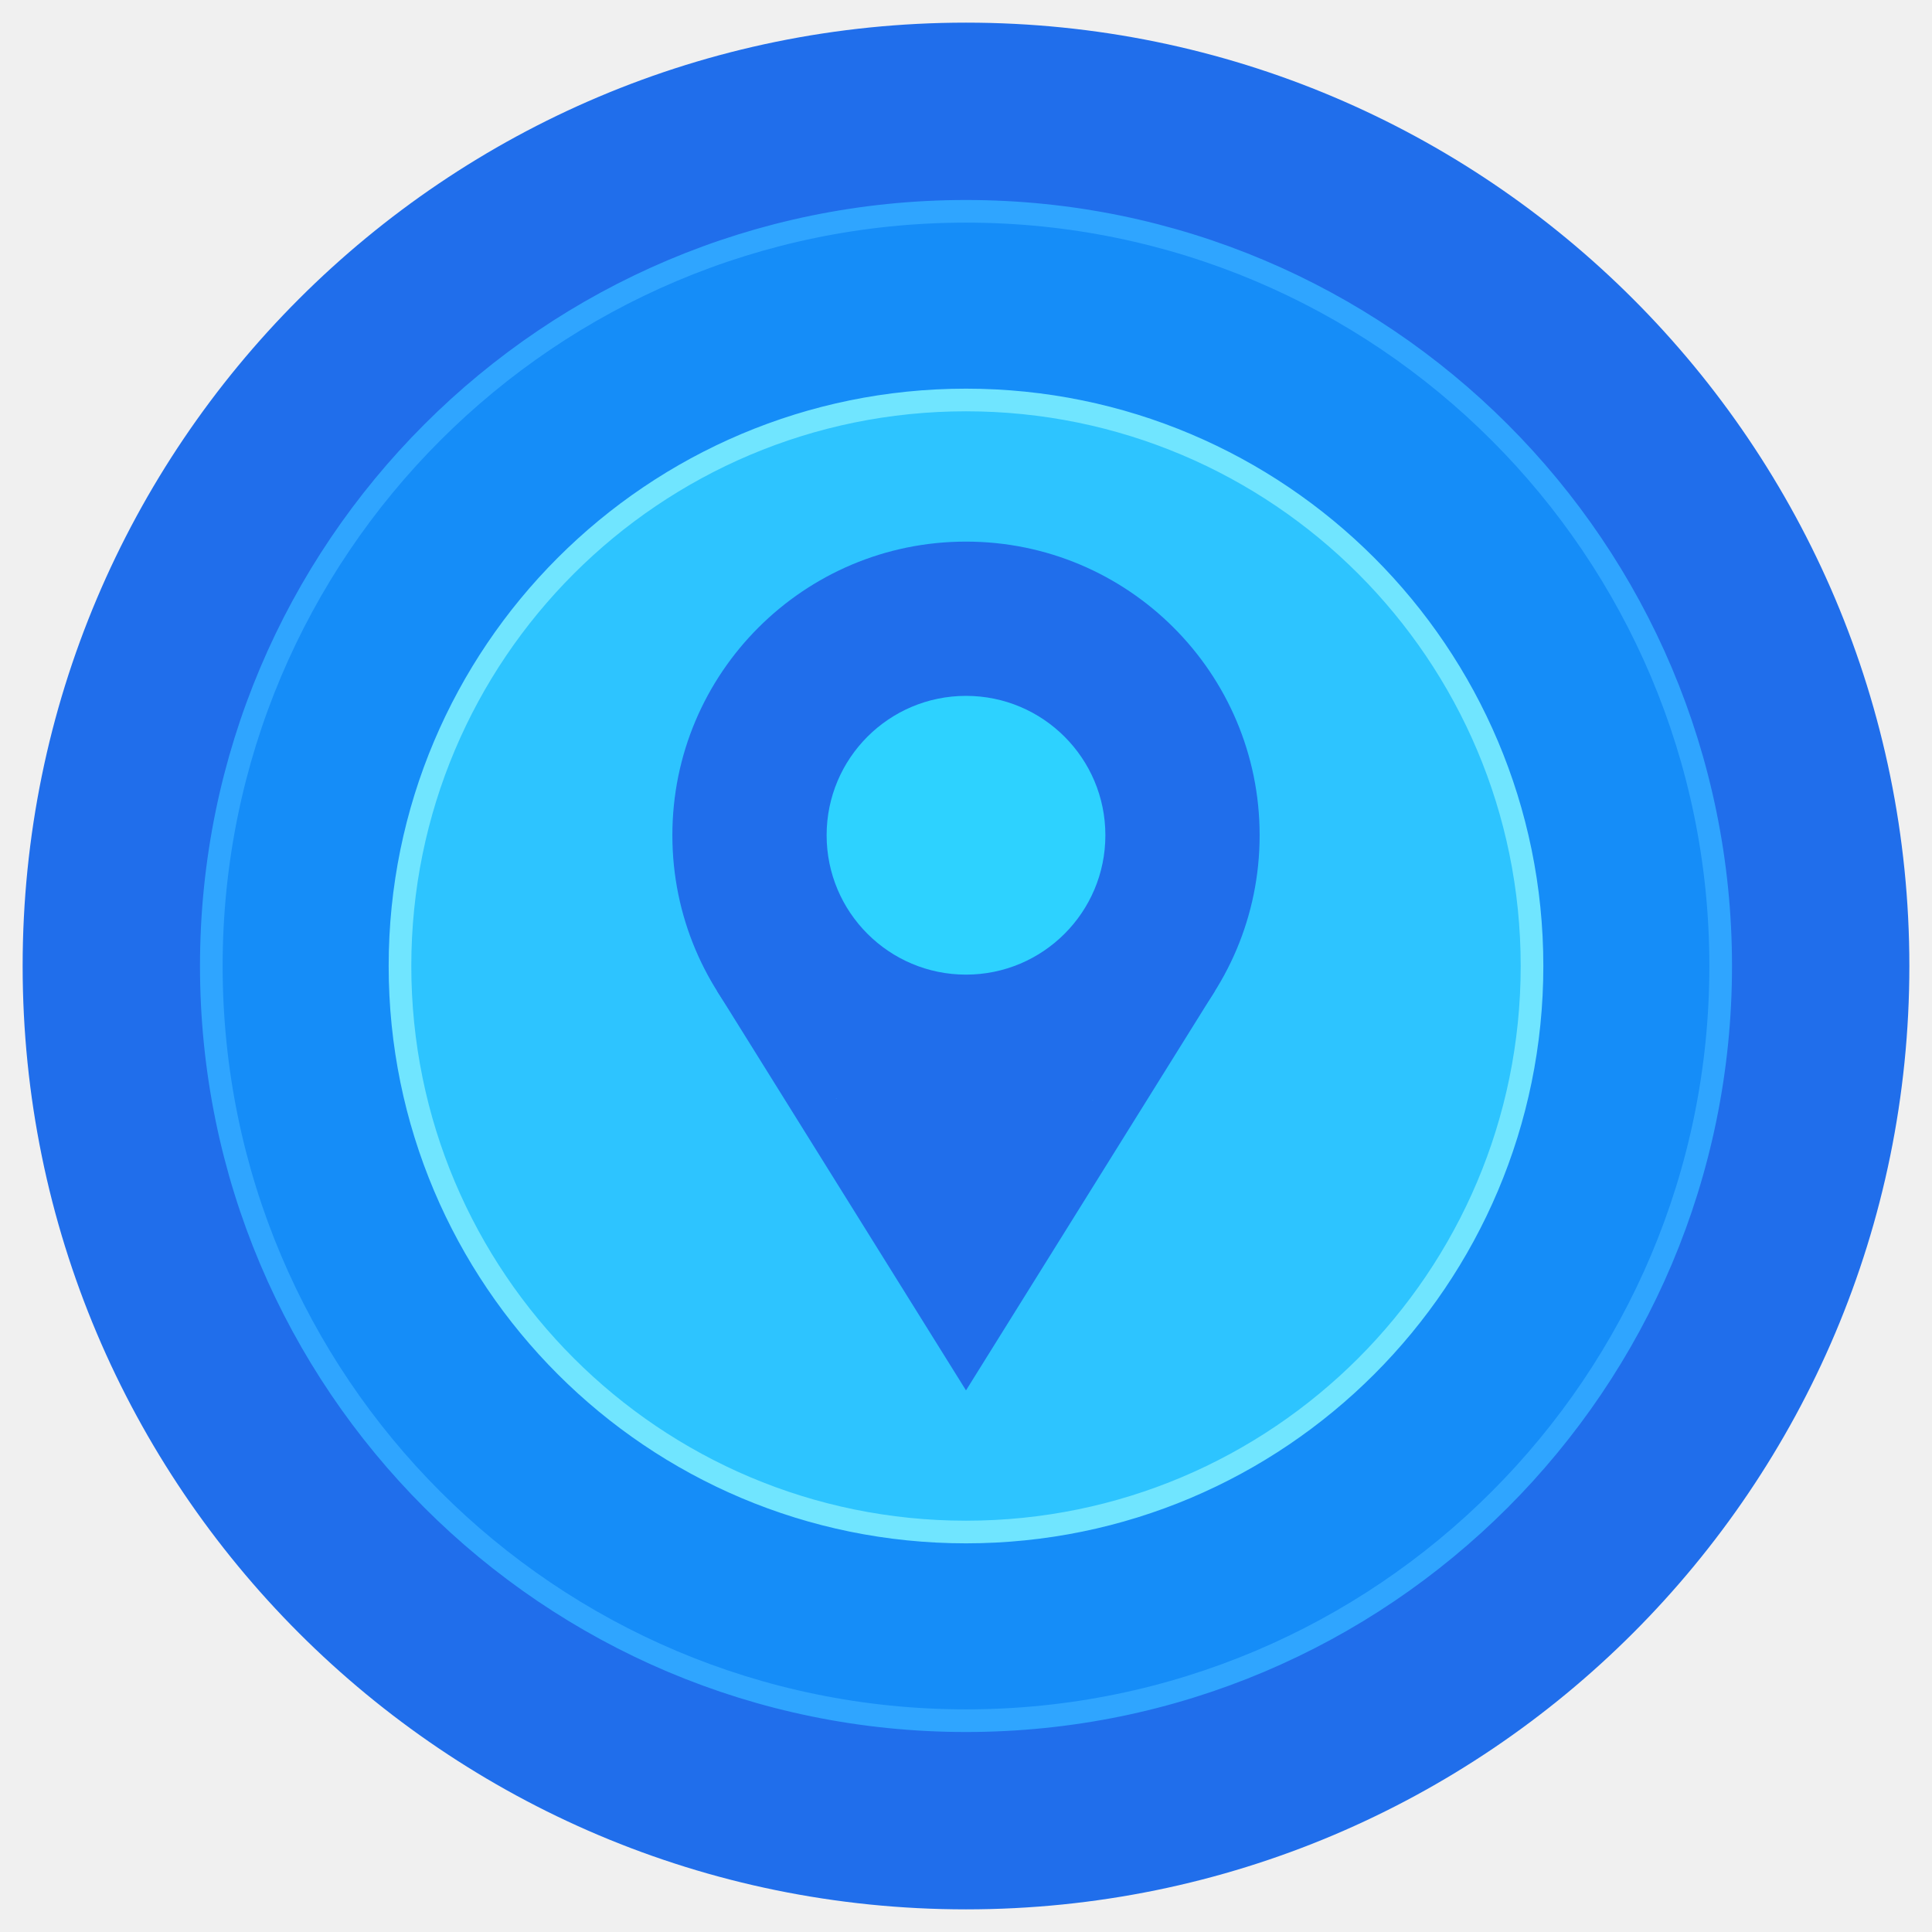
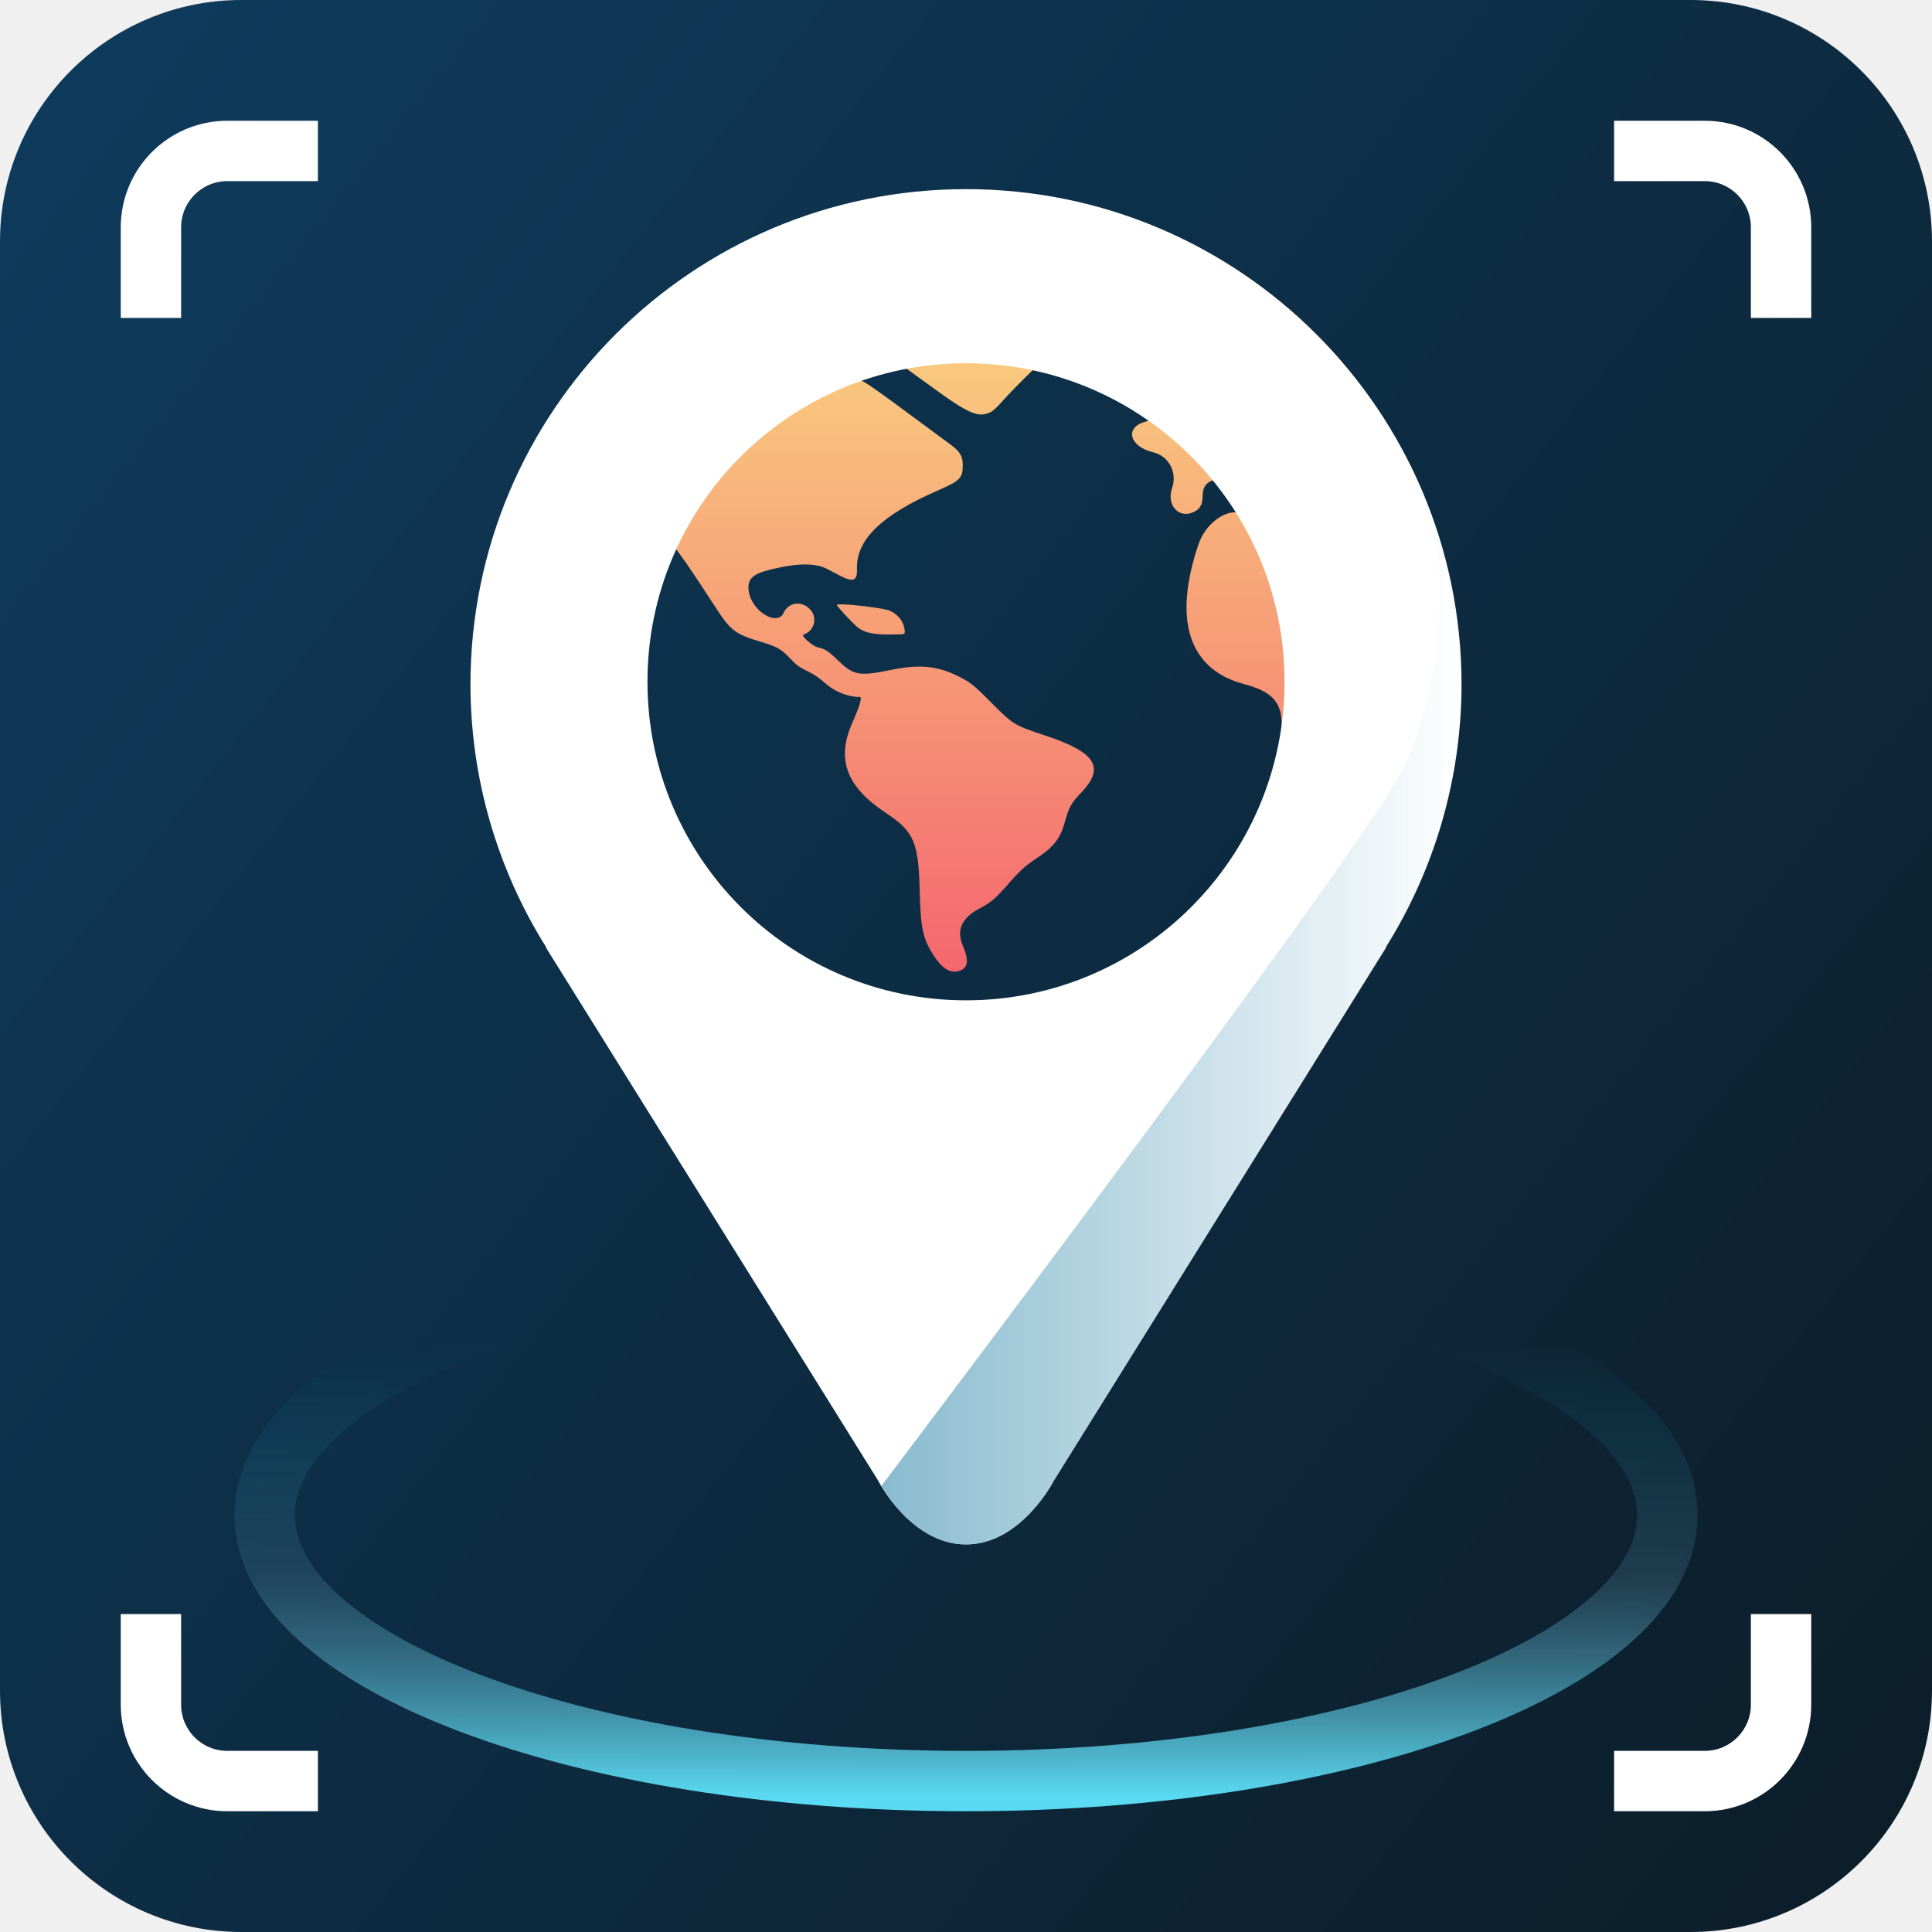
- <svg xmlns="http://www.w3.org/2000/svg" width="2048" height="2048" viewBox="0 0 512 512" version="1.1" id="svg1">
+ <svg xmlns="http://www.w3.org/2000/svg" xmlns:xlink="http://www.w3.org/1999/xlink" width="2048" height="2048" viewBox="0 0 512 512" version="1.1" id="svg1">
  <defs id="defs1">
-     </defs>
+     <linearGradient id="linearGradient9">
+       <stop style="stop-color:#89bbcf;stop-opacity:1;" offset="0" id="stop9" />
+       <stop style="stop-color:#89bbcf;stop-opacity:0;" offset="1" id="stop10" />
+     </linearGradient>
+     <linearGradient id="linearGradient5">
+       <stop style="stop-color:#f9cb7e;stop-opacity:1;" offset="0" id="stop6" />
+       <stop style="stop-color:#f4676f;stop-opacity:1;" offset="1" id="stop8" />
+     </linearGradient>
+     <rect x="337.006" y="2253.992" width="1829.62" height="411.428" id="rect2" />
+     <linearGradient id="linearGradient3">
+       <stop style="stop-color:#0ea2c0;stop-opacity:0;" offset="0.2" id="stop3" />
+       <stop style="stop-color:#4a7a90;stop-opacity:0.29;" offset="0.6" id="stop7" />
+       <stop style="stop-color:#5adbf3;stop-opacity:1;" offset="1" id="stop5" />
+     </linearGradient>
+     <linearGradient id="linearGradient1">
+       <stop style="stop-color:#0e3c5e;stop-opacity:1;" offset="0" id="stop1" />
+       <stop style="stop-color:#0c1922;stop-opacity:1;" offset="1" id="stop2" />
+     </linearGradient>
+     <linearGradient xlink:href="#linearGradient1" id="linearGradient2" x1="0" y1="0" x2="512.5" y2="512.5" gradientUnits="userSpaceOnUse" gradientTransform="scale(1,1.25)" />
+     <clipPath clipPathUnits="userSpaceOnUse" id="clipPath3-5">
+       <circle style="display:none;fill:#ff0000;fill-opacity:1;stroke:none;stroke-width:0.638" id="circle3-6" cx="256" cy="121.464" r="36.474" />
+       <path id="lpe_path-effect3-2" style="fill:#ff0000;fill-opacity:1;stroke:none;stroke-width:0.638" class="powerclip" d="M 194.259,60.055 H 317.741 V 234.072 H 194.259 Z m 98.215,61.408 A 36.474,36.474 0 0 0 256,84.99 36.474,36.474 0 0 0 219.526,121.464 36.474,36.474 0 0 0 256,157.938 36.474,36.474 0 0 0 292.474,121.464 Z" />
+     </clipPath>
+     <clipPath clipPathUnits="userSpaceOnUse" id="clipath_lpe_path-effect3-9">
+       <circle style="display:none;fill:#ff0000;fill-opacity:1;stroke:none;stroke-width:0.638" id="circle4" cx="256" cy="121.464" r="36.474" />
+     </clipPath>
+     <clipPath clipPathUnits="userSpaceOnUse" id="clipPath5">
+       <circle style="display:none;fill:#ff0000;fill-opacity:1;stroke:none;stroke-width:0.638" id="circle5" cx="256" cy="121.464" r="36.474" d="M 292.474,121.464 A 36.474,36.474 0 0 1 256,157.938 36.474,36.474 0 0 1 219.526,121.464 36.474,36.474 0 0 1 256,84.99 36.474,36.474 0 0 1 292.474,121.464 Z" />
+       <path id="lpe_path-effect5" style="display:inline;fill:#ff0000;fill-opacity:1;stroke:none;stroke-width:0.638" class="powerclip" d="M 194.259,60.055 H 317.741 V 225.237 H 194.259 Z m 98.215,61.408 A 36.474,36.474 0 0 0 256,84.99 36.474,36.474 0 0 0 219.526,121.464 36.474,36.474 0 0 0 256,157.938 36.474,36.474 0 0 0 292.474,121.464 Z" />
+     </clipPath>
+     <clipPath clipPathUnits="userSpaceOnUse" id="clipPath5-6">
+       <circle style="display:none;fill:#ff0000;fill-opacity:1;stroke:none;stroke-width:0.638" id="circle5-2" cx="256" cy="121.464" r="36.474" />
+       <path id="lpe_path-effect5-6" style="display:inline;fill:#ff0000;fill-opacity:1;stroke:none;stroke-width:0.638" class="powerclip" d="M 194.259,60.055 H 317.741 V 225.237 H 194.259 Z m 98.215,61.408 A 36.474,36.474 0 0 0 256,84.99 36.474,36.474 0 0 0 219.526,121.464 36.474,36.474 0 0 0 256,157.938 36.474,36.474 0 0 0 292.474,121.464 Z" />
+     </clipPath>
+     <clipPath clipPathUnits="userSpaceOnUse" id="clipath_lpe_path-effect5-1">
+       <circle style="display:none;fill:#ff0000;fill-opacity:1;stroke:none;stroke-width:0.638" id="circle6" cx="256" cy="121.464" r="36.474" />
+       <path id="lpe_path-effect5-1" style="display:inline;fill:#ff0000;fill-opacity:1;stroke:none;stroke-width:0.638" class="powerclip" d="M 194.259,60.055 H 317.741 V 225.237 H 194.259 Z" />
+     </clipPath>
+     <clipPath clipPathUnits="userSpaceOnUse" id="clipPath7">
+       <path style="display:inline;fill:#ff0000;fill-opacity:1;stroke:none;stroke-width:1" d="m 309.761,103.602 c 0,0 2.675,17.099 -4.742,29.624 -7.416,12.525 -58.704,80.306 -58.704,80.306 L 256,229.072 325.687,117.298 Z" id="path7" />
+     </clipPath>
+     <linearGradient xlink:href="#linearGradient5" id="linearGradient8" x1="257.5" y1="100.909" x2="257.5" y2="252.756" gradientUnits="userSpaceOnUse" gradientTransform="matrix(1.210993,0,0,1.210993,-51.43188,-22.59556)" />
+     <linearGradient xlink:href="#linearGradient9" id="linearGradient10" x1="246.315" y1="161.92" x2="312.741" y2="161.92" gradientUnits="userSpaceOnUse" />
+     <linearGradient xlink:href="#linearGradient3" id="linearGradient12" x1="256" y1="326.574" x2="256" y2="476.5" gradientUnits="userSpaceOnUse" />
+   </defs>
  <g id="layer1">
-     <g id="g2" transform="translate(3766.113,1339.74)">
-       <circle style="fill:#206eeb;fill-opacity:1;stroke:none;stroke-width:6;stroke-dasharray:none;stroke-opacity:1" id="path1-4" cx="-3510.113" cy="-1083.74" r="250" />
-       <circle style="fill:#158df8;fill-opacity:1;stroke:#2fa5ff;stroke-width:6;stroke-dasharray:none;stroke-opacity:1" id="path1-5-92" cx="-3510.113" cy="-1083.74" r="200" />
-       <circle style="fill:#2dc4ff;fill-opacity:1;stroke:#70e5ff;stroke-width:6;stroke-dasharray:none;stroke-opacity:1" id="path1-5-2-0" cx="-3510.113" cy="-1083.74" r="150" />
+     <rect style="fill:url(#linearGradient2);stroke:none;stroke-width:1.118" id="rect1" width="512" height="512" x="0" y="0" rx="64" ry="64" />
+     <ellipse style="display:inline;fill:none;fill-opacity:1;stroke:url(#linearGradient12);stroke-width:16;stroke-dasharray:none;stroke-opacity:1" id="path11" transform="translate(1.83422e-6)" ry="70.463" rx="185.86" cy="401.537" cx="256" />
+     <g id="g8" transform="matrix(2.314434,0,0,2.314434,-336.4951,-100.4405)" style="display:inline">
+       <path id="path1" style="fill:url(#linearGradient8);stroke-width:0.3" d="m 257.635,99.607 c -6.848,-0.048 -13.875,0.539 -19.768,1.771 -3.627,0.758 -3.59,0.687 -1.2,2.361 1.032,0.722 5.05,3.632 8.929,6.467 11.438,8.357 14.142,9.493 17.932,7.533 0.507,-0.262 1.843,-1.526 2.968,-2.809 2.535,-2.89 8.706,-9.103 10.897,-10.973 1.924,-1.641 1.969,-1.542 -1.056,-2.307 -5.182,-1.31 -11.853,-1.994 -18.701,-2.042 z m -37.255,7.589 c -1.176,-0.13 -1.977,0.269 -5.179,1.868 -19.685,9.827 -34.161,24.496 -44.468,45.058 -1.617,3.226 -1.666,2.784 0.648,5.895 1.807,2.428 5.921,8.563 10.588,15.788 4.31,6.673 5.849,7.84 13.205,10.012 4.849,1.432 6.159,2.174 8.803,4.987 1.847,1.965 2.61,2.526 5.016,3.689 2.027,0.98 3.515,1.984 5.209,3.512 2.899,2.616 6.8,4.18 10.423,4.18 0.707,0 -0.131,2.805 -2.285,7.653 -4.793,10.787 -1.746,18.95 9.955,26.667 8.271,5.455 9.631,8.583 10.001,23.003 0.294,11.452 0.949,14.394 4.343,19.499 2.599,3.91 5.082,5.219 7.767,4.097 2.212,-0.924 2.427,-3.202 0.683,-7.24 -2.002,-4.639 -0.408,-8.267 4.849,-11.04 3.484,-1.837 4.697,-2.869 8.544,-7.268 3.55,-4.06 5.035,-5.391 8.828,-7.913 4.473,-2.975 6.587,-5.644 7.751,-9.794 1.449,-5.165 2.001,-6.195 4.963,-9.28 7.225,-7.525 4.469,-11.987 -10.464,-16.942 -9.238,-3.066 -9.698,-3.342 -15.809,-9.516 -5.252,-5.306 -6.411,-6.249 -9.753,-7.932 -6.477,-3.262 -11.752,-3.762 -20.547,-1.948 -8.975,1.851 -10.772,1.53 -15.164,-2.715 -3.101,-2.997 -3.987,-3.569 -6.29,-4.063 -1.335,-0.286 -4.795,-3.31 -4.187,-3.66 0.065,-0.037 0.52,-0.274 1.011,-0.526 2.179,-1.117 2.963,-4.259 1.576,-6.318 -2.249,-3.338 -6.78,-3.164 -8.379,0.322 -1.933,4.214 -9.65,-0.666 -10.346,-6.543 -0.419,-3.536 1.121,-4.975 6.784,-6.345 7.839,-1.896 13.002,-1.909 16.561,-0.041 0.97,0.509 2.557,1.342 3.528,1.851 4.057,2.128 5.303,1.664 5.187,-1.932 -0.277,-8.619 7.221,-15.905 23.829,-23.156 6.71,-2.93 7.486,-3.711 7.486,-7.528 0,-2.66 -0.816,-4.029 -3.648,-6.125 -27.085,-20.044 -25.568,-19.022 -29.616,-19.976 -0.579,-0.136 -1.012,-0.239 -1.404,-0.282 z m 91.876,11.957 c -0.135,0.014 -0.243,0.06 -0.322,0.14 -0.513,0.513 -1.653,1.057 -3.118,1.488 -5.908,1.737 -4.363,7.304 2.479,8.933 4.723,1.124 7.303,5.902 5.72,10.59 -1.767,5.232 2.067,9.314 6.606,7.033 1.668,-0.838 2.407,-2.219 2.407,-4.5 0,-2.974 1.109,-4.361 4.131,-5.164 1.566,-0.416 1.564,-0.42 -1.632,-4.26 -6.294,-7.563 -14.253,-14.473 -16.271,-14.26 z m 24.035,28.389 c -3.948,-0.472 -9.448,3.496 -11.45,9.384 -7.683,22.592 -2.893,37.162 13.642,41.497 7.921,2.077 10.925,5.27 10.95,11.64 0.008,1.982 0.524,1.206 0.899,-1.351 2.931,-20.001 -1.547,-44.526 -10.796,-59.124 -0.784,-1.238 -1.928,-1.888 -3.244,-2.046 z m -118.017,27.222 c -0.359,0.026 -0.548,0.081 -0.516,0.171 0.22,0.629 5.072,5.83 6.252,6.702 2.338,1.727 5.091,2.206 11.681,2.03 2.251,-0.06 2.251,-0.06 2.159,-1.2 -0.2,-2.485 -1.874,-4.695 -4.41,-5.82 -1.815,-0.805 -12.653,-2.064 -15.166,-1.883 z" transform="matrix(0.3868442,0,0,0.3868442,156.9679,44.99229)" />
+       <path id="path5-6" style="display:inline;vector-effect:non-scaling-stroke;fill:#ffffff;fill-opacity:1;stroke:none;stroke-width:0.222;stroke-dasharray:none;stroke-opacity:1;-inkscape-stroke:hairline" d="m 256,65.055 c -31.337,-2.2e-5 -56.741,25.404 -56.741,56.741 0.015,10.656 3.03,21.093 8.701,30.115 l -0.114,-0.103 38.062,61.07 c 0,0 3.732,7.359 10.092,7.359 6.36,0 10.092,-7.359 10.092,-7.359 l 38.062,-61.07 -0.113,0.1 c 5.67,-9.022 8.685,-19.457 8.7,-30.113 C 312.741,90.459 287.337,65.055 256,65.055 Z" clip-path="url(#clipPath5)" />
+       <path id="path5-6-7" style="display:inline;vector-effect:non-scaling-stroke;fill:url(#linearGradient10);stroke:none;stroke-width:0.222;stroke-dasharray:none;stroke-opacity:1;-inkscape-stroke:hairline" d="m 256,65.055 c -31.337,-2.2e-5 -56.741,25.404 -56.741,56.741 0.015,10.656 3.03,21.093 8.701,30.115 l -0.114,-0.103 38.062,61.07 c 0,0 3.732,7.359 10.092,7.359 6.36,0 10.092,-7.359 10.092,-7.359 l 38.062,-61.07 -0.113,0.1 c 5.67,-9.022 8.685,-19.457 8.7,-30.113 C 312.741,90.459 287.337,65.055 256,65.055 Z" clip-path="url(#clipPath7)" />
    </g>
-     <g id="g6" style="fill:#206eeb;fill-opacity:1" transform="translate(-579.0826,4.223224)">
-       <path style="vector-effect:non-scaling-stroke;fill:#206eeb;fill-opacity:1;stroke:none;stroke-width:0.304;stroke-dasharray:none;stroke-opacity:1;-inkscape-stroke:hairline" d="m 769.043,258.285 66.04,105.96 66.04,-105.96 -32.594,29.102 -67.705,-0.393 z" id="path5-6" />
-       <circle style="fill:#206eeb;fill-opacity:1;stroke:none;stroke-width:7.295;stroke-dasharray:none;stroke-opacity:1" id="path2-8" clip-path="none" r="77.816" cy="217.125" cx="835.083" />
+     <g id="g4" style="display:inline">
+       <path id="path10-5-7" style="fill:none;fill-opacity:1;fill-rule:nonzero;stroke:#ffffff;stroke-width:16;stroke-dasharray:none;stroke-opacity:1" d="m 40,451.748 v -24 m 20.252,44.252 h 24 M 40,451.748 a 20.252,20.252 0 0 0 20.252,20.252" />
+       <path id="path10-5-7-6" style="fill:none;fill-opacity:1;fill-rule:nonzero;stroke:#ffffff;stroke-width:16;stroke-dasharray:none;stroke-opacity:1" d="m 472,451.748 v -24 m -20.252,44.252 h -24 m 44.252,-20.252 a 20.252,20.252 0 0 1 -20.252,20.252" />
+       <path id="path10-5-2" style="fill:none;fill-opacity:1;fill-rule:nonzero;stroke:#ffffff;stroke-width:16;stroke-dasharray:none;stroke-opacity:1" d="m 472,60.252 v 24 M 451.748,40 h -24 m 44.252,20.252 A 20.252,20.252 0 0 0 451.748,40" />
+       <path id="path10-5" style="fill:none;fill-opacity:1;fill-rule:nonzero;stroke:#ffffff;stroke-width:16;stroke-dasharray:none;stroke-opacity:1" d="m 40,60.252 v 24 M 60.252,40 h 24 M 40,60.252 A 20.252,20.252 0 0 1 60.252,40" />
    </g>
-     <circle style="vector-effect:non-scaling-stroke;fill:#2dd2ff;fill-opacity:1;stroke:none;stroke-width:0.203;stroke-dasharray:none;stroke-opacity:1;-inkscape-stroke:hairline" id="path6-9" cx="256" cy="221.349" r="36.936" />
  </g>
</svg>
